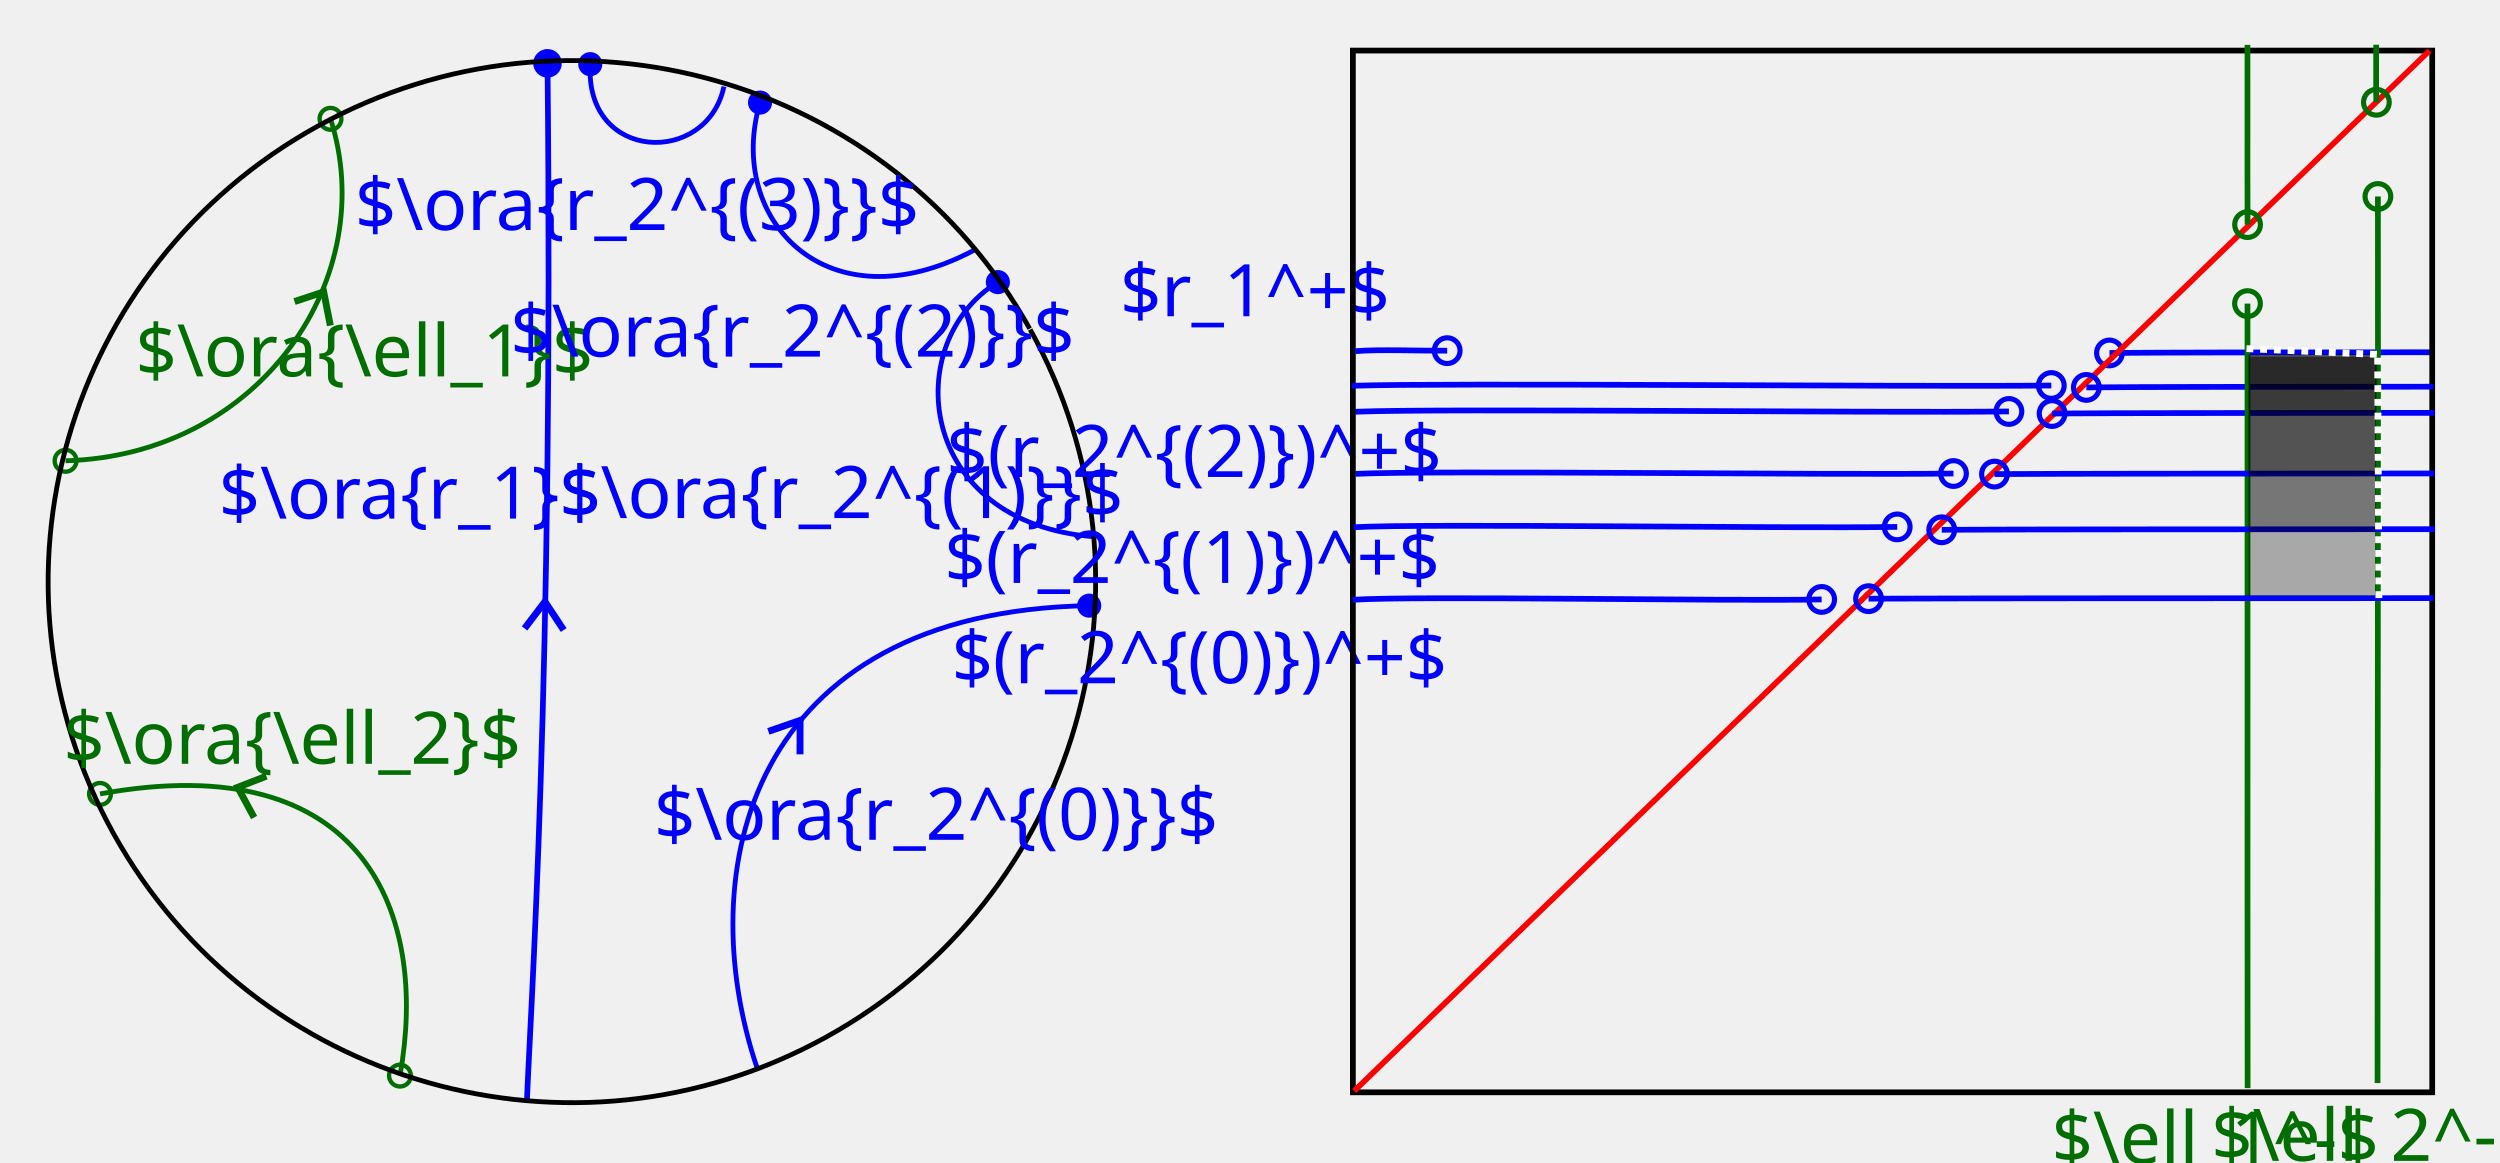
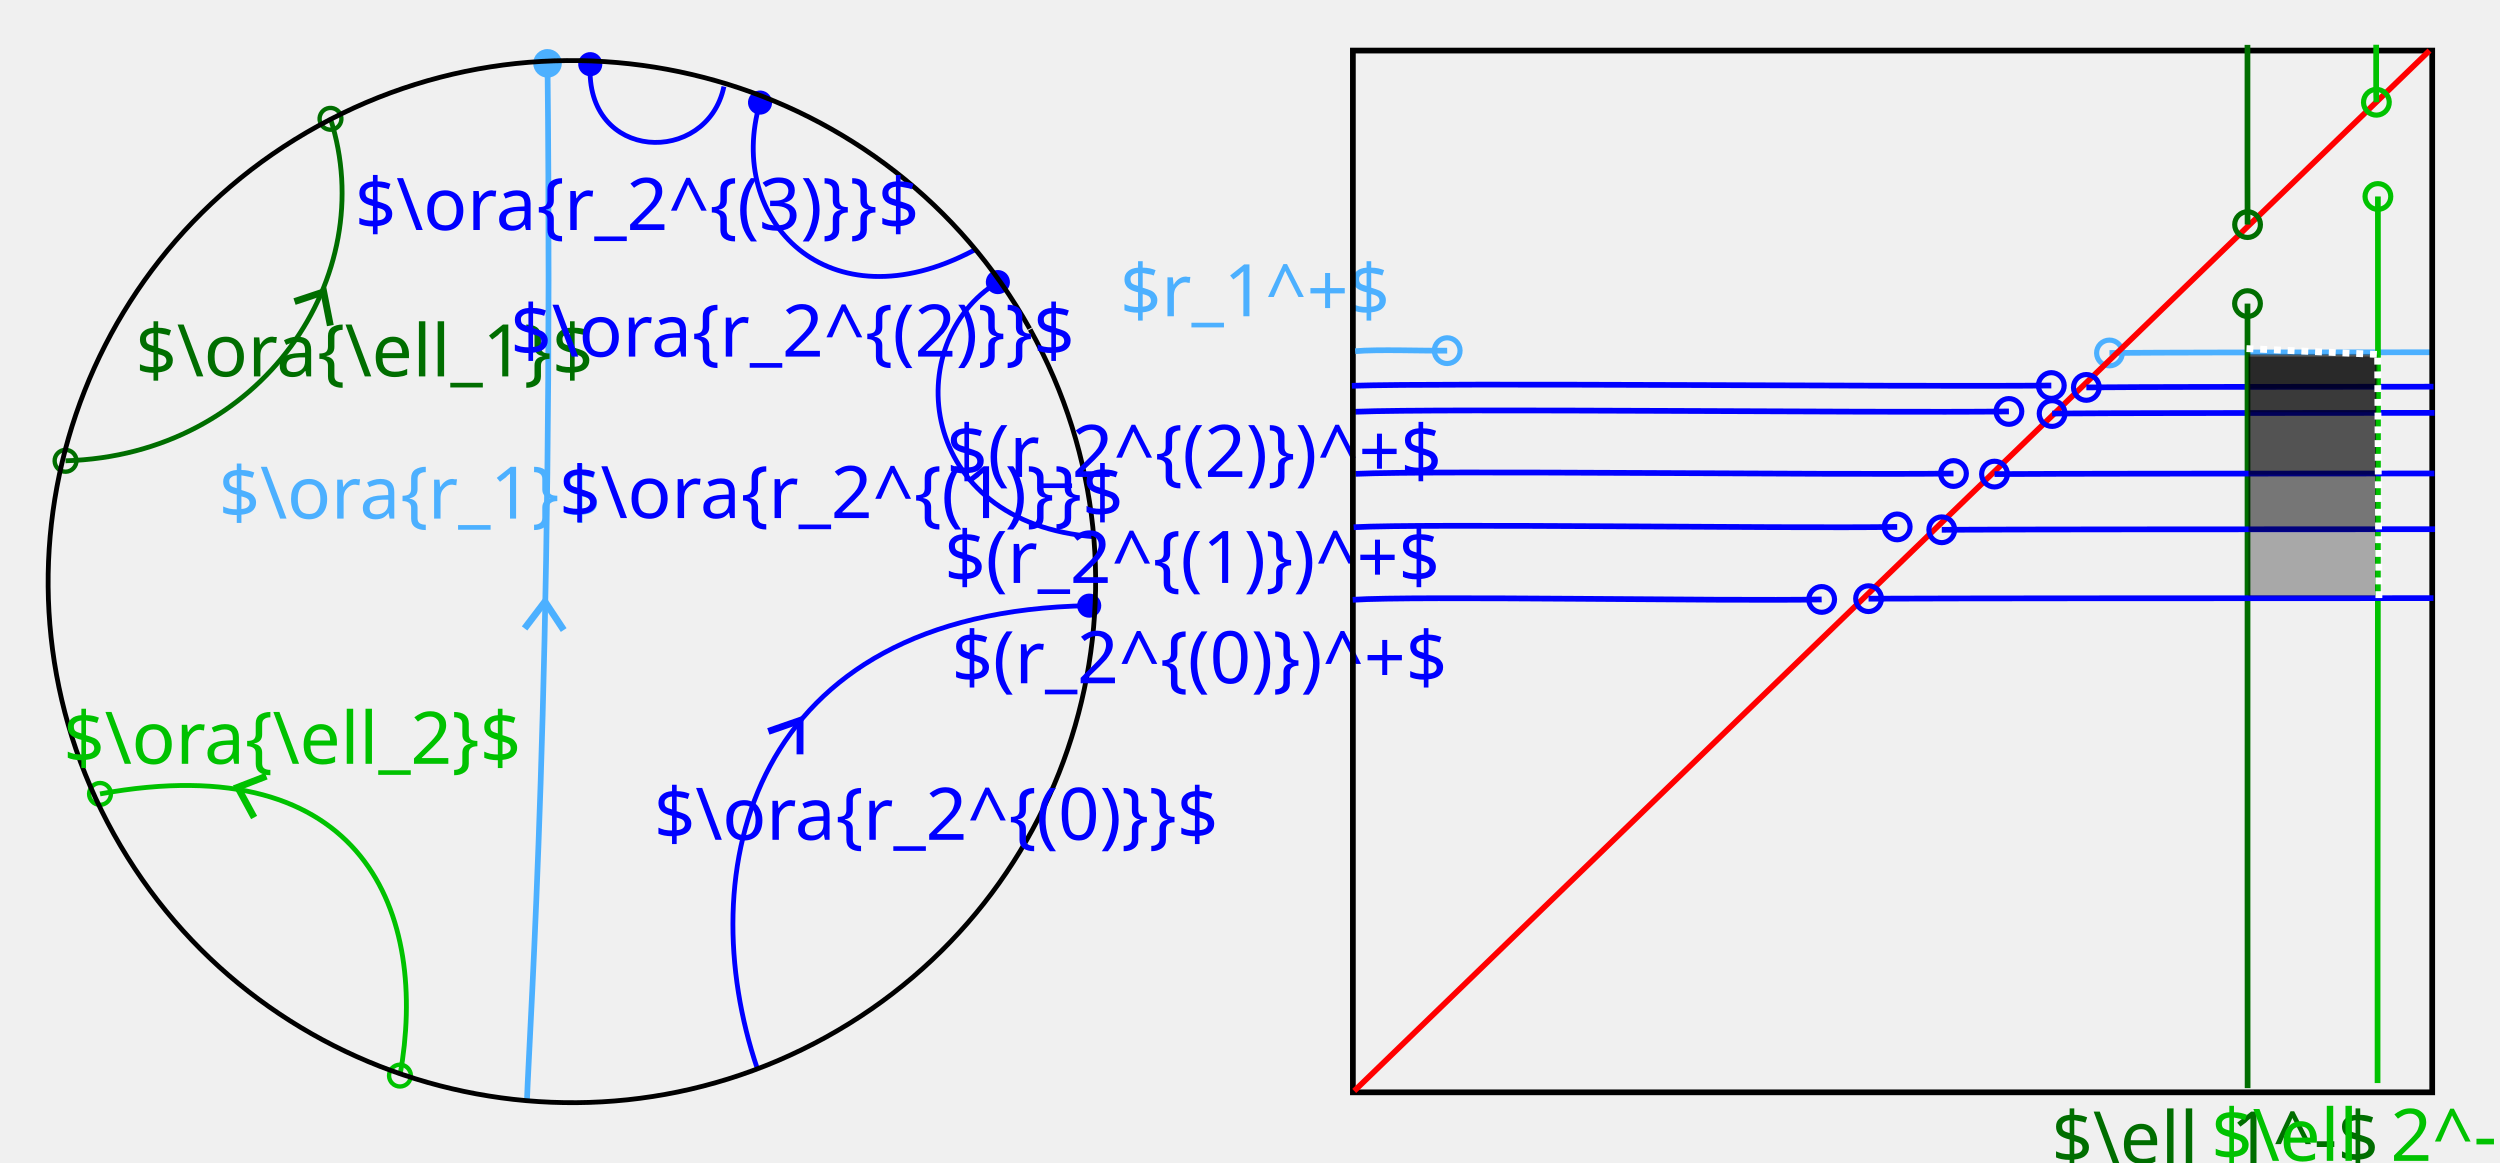
<svg xmlns="http://www.w3.org/2000/svg" width="4.3in" height="2in" viewBox="0 0 109.22 50.8" version="1.1" id="svg1">
  <defs id="defs1">
    <clipPath clipPathUnits="userSpaceOnUse" id="clipPath52">
      <path id="path52" style="stroke-width:0.1;stroke-linecap:square;paint-order:markers fill stroke;stop-color:#000000" d="m -880.828,-187.298 h 1640.84 v 73.282 h -1640.84 z" />
    </clipPath>
    <rect x="644.477" y="100.005" width="63.64" height="68.69" id="rect4" />
    <rect x="644.477" y="100.005" width="63.64" height="68.69" id="rect4-5" />
    <rect x="644.477" y="100.005" width="63.64" height="68.69" id="rect4-5-6" />
    <rect x="644.477" y="100.005" width="63.64" height="68.69" id="rect4-5-6-1" />
    <rect x="644.477" y="100.005" width="63.64" height="68.69" id="rect4-5-6-1-0" />
    <rect x="644.477" y="100.005" width="63.64" height="68.69" id="rect4-9" />
    <rect x="644.477" y="100.005" width="63.64" height="68.69" id="rect4-5-6-9" />
    <rect x="644.477" y="100.005" width="63.64" height="68.69" id="rect4-5-6-1-0-8" />
    <marker style="overflow:visible" id="ColoredDot-0" refX="0" refY="0" orient="auto" markerWidth="1" markerHeight="1" viewBox="0 0 1 1" preserveAspectRatio="xMidYMid">
      <path transform="scale(0.45)" style="fill:context-fill;fill-rule:evenodd;stroke:context-stroke;stroke-width:2" d="M 5,0 C 5,2.76 2.76,5 0,5 -2.76,5 -5,2.76 -5,0 c 0,-2.76 2.3,-5 5,-5 2.76,0 5,2.24 5,5 z" id="path20-1" />
    </marker>
    <marker style="overflow:visible" id="marker4-6-8-9-7-7" refX="0" refY="0" orient="auto-start-reverse" markerWidth="1" markerHeight="1" viewBox="0 0 1 1" preserveAspectRatio="xMidYMid">
      <path transform="scale(0.7)" d="M -2,-4 9,0 -2,4 c 2,-2.33 2,-5.66 0,-8 z" style="fill:context-stroke;fill-rule:evenodd;stroke:none" id="path4-9-0-6-7-8" />
    </marker>
    <marker style="overflow:visible" id="ColoredDot-77-1-5" refX="0" refY="0" orient="auto" markerWidth="1" markerHeight="1" viewBox="0 0 1 1" preserveAspectRatio="xMidYMid">
      <path transform="scale(0.45)" style="fill:context-fill;fill-rule:evenodd;stroke:context-stroke;stroke-width:2" d="M 5,0 C 5,2.76 2.76,5 0,5 -2.76,5 -5,2.76 -5,0 c 0,-2.76 2.3,-5 5,-5 2.76,0 5,2.24 5,5 z" id="path20-9-6-6" />
    </marker>
    <marker style="overflow:visible" id="marker4-6-8-6-3" refX="0" refY="0" orient="auto-start-reverse" markerWidth="1" markerHeight="1" viewBox="0 0 1 1" preserveAspectRatio="xMidYMid">
      <path transform="scale(0.7)" d="M -2,-4 9,0 -2,4 c 2,-2.33 2,-5.66 0,-8 z" style="fill:context-stroke;fill-rule:evenodd;stroke:none" id="path4-9-0-3-7" />
    </marker>
    <marker style="overflow:visible" id="ColoredDot-6-5" refX="0" refY="0" orient="auto" markerWidth="1" markerHeight="1" viewBox="0 0 1 1" preserveAspectRatio="xMidYMid">
      <path transform="scale(0.45)" style="fill:context-fill;fill-rule:evenodd;stroke:context-stroke;stroke-width:2" d="M 5,0 C 5,2.76 2.76,5 0,5 -2.76,5 -5,2.76 -5,0 c 0,-2.76 2.3,-5 5,-5 2.76,0 5,2.24 5,5 z" id="path20-7-3" />
    </marker>
    <marker style="overflow:visible" id="marker4" refX="0" refY="0" orient="auto" markerWidth="1" markerHeight="1" viewBox="0 0 1 1" preserveAspectRatio="xMidYMid">
      <path transform="scale(0.45)" style="fill:context-fill;fill-rule:evenodd;stroke:context-stroke;stroke-width:2" d="M 5,0 C 5,2.76 2.76,5 0,5 -2.76,5 -5,2.76 -5,0 c 0,-2.76 2.3,-5 5,-5 2.76,0 5,2.24 5,5 z" id="path4" />
    </marker>
    <marker style="overflow:visible" id="marker4-6-8-9-7-8" refX="0" refY="0" orient="auto-start-reverse" markerWidth="1" markerHeight="1" viewBox="0 0 1 1" preserveAspectRatio="xMidYMid">
      <path transform="scale(0.7)" d="M -2,-4 9,0 -2,4 c 2,-2.33 2,-5.66 0,-8 z" style="fill:context-stroke;fill-rule:evenodd;stroke:none" id="path4-9-0-6-7-9" />
    </marker>
    <marker style="overflow:visible" id="ColoredDot-77-1-1" refX="0" refY="0" orient="auto" markerWidth="1" markerHeight="1" viewBox="0 0 1 1" preserveAspectRatio="xMidYMid">
      <path transform="scale(0.45)" style="fill:context-fill;fill-rule:evenodd;stroke:context-stroke;stroke-width:2" d="M 5,0 C 5,2.76 2.76,5 0,5 -2.76,5 -5,2.76 -5,0 c 0,-2.76 2.3,-5 5,-5 2.76,0 5,2.24 5,5 z" id="path20-9-6-5" />
    </marker>
    <marker style="overflow:visible" id="marker4-6-8-0" refX="0" refY="0" orient="auto-start-reverse" markerWidth="1" markerHeight="1" viewBox="0 0 1 1" preserveAspectRatio="xMidYMid">
      <path transform="scale(0.7)" d="M -2,-4 9,0 -2,4 c 2,-2.33 2,-5.66 0,-8 z" style="fill:context-stroke;fill-rule:evenodd;stroke:none" id="path4-9-0-1" />
    </marker>
    <marker style="overflow:visible" id="marker5" refX="0" refY="0" orient="auto" markerWidth="1" markerHeight="1" viewBox="0 0 1 1" preserveAspectRatio="xMidYMid">
      <path transform="scale(0.45)" style="fill:context-fill;fill-rule:evenodd;stroke:context-stroke;stroke-width:2" d="M 5,0 C 5,2.76 2.76,5 0,5 -2.76,5 -5,2.76 -5,0 c 0,-2.76 2.3,-5 5,-5 2.76,0 5,2.24 5,5 z" id="path5" />
    </marker>
    <marker style="overflow:visible" id="ColoredDot-7" refX="0" refY="0" orient="auto" markerWidth="1" markerHeight="1" viewBox="0 0 1 1" preserveAspectRatio="xMidYMid">
      <path transform="scale(0.45)" style="fill:context-fill;fill-rule:evenodd;stroke:context-stroke;stroke-width:2" d="M 5,0 C 5,2.76 2.76,5 0,5 -2.76,5 -5,2.76 -5,0 c 0,-2.76 2.3,-5 5,-5 2.76,0 5,2.24 5,5 z" id="path20-8" />
    </marker>
    <marker style="overflow:visible" id="Dot" refX="0" refY="0" orient="auto" markerWidth="1" markerHeight="1" viewBox="0 0 1 1" preserveAspectRatio="xMidYMid">
      <path transform="scale(0.5)" style="fill:context-stroke;fill-rule:evenodd;stroke:none" d="M 5,0 C 5,2.76 2.76,5 0,5 -2.76,5 -5,2.76 -5,0 c 0,-2.76 2.3,-5 5,-5 2.76,0 5,2.24 5,5 z" id="path17" />
    </marker>
    <marker style="overflow:visible" id="marker4-6" refX="0" refY="0" orient="auto-start-reverse" markerWidth="1" markerHeight="1" viewBox="0 0 1 1" preserveAspectRatio="xMidYMid">
      <path transform="scale(0.7)" d="M -2,-4 9,0 -2,4 c 2,-2.33 2,-5.66 0,-8 z" style="fill:context-stroke;fill-rule:evenodd;stroke:none" id="path4-9" />
    </marker>
    <marker style="overflow:visible" id="marker4-6-8-9-8" refX="0" refY="0" orient="auto-start-reverse" markerWidth="1" markerHeight="1" viewBox="0 0 1 1" preserveAspectRatio="xMidYMid">
      <path transform="scale(0.7)" d="M -2,-4 9,0 -2,4 c 2,-2.33 2,-5.66 0,-8 z" style="fill:context-stroke;fill-rule:evenodd;stroke:none" id="path4-9-0-6-76" />
    </marker>
    <marker style="overflow:visible" id="ColoredDot-77-2" refX="0" refY="0" orient="auto" markerWidth="1" markerHeight="1" viewBox="0 0 1 1" preserveAspectRatio="xMidYMid">
      <path transform="scale(0.45)" style="fill:context-fill;fill-rule:evenodd;stroke:context-stroke;stroke-width:2" d="M 5,0 C 5,2.76 2.76,5 0,5 -2.76,5 -5,2.76 -5,0 c 0,-2.76 2.3,-5 5,-5 2.76,0 5,2.24 5,5 z" id="path20-9-691" />
    </marker>
    <marker style="overflow:visible" id="Dot-0" refX="0" refY="0" orient="auto" markerWidth="1" markerHeight="1" viewBox="0 0 1 1" preserveAspectRatio="xMidYMid">
      <path transform="scale(0.5)" style="fill:context-stroke;fill-rule:evenodd;stroke:none" d="M 5,0 C 5,2.76 2.76,5 0,5 -2.76,5 -5,2.76 -5,0 c 0,-2.76 2.3,-5 5,-5 2.76,0 5,2.24 5,5 z" id="path17-0" />
    </marker>
    <marker style="overflow:visible" id="marker4-6-8-9-7-7-9" refX="0" refY="0" orient="auto-start-reverse" markerWidth="1" markerHeight="1" viewBox="0 0 1 1" preserveAspectRatio="xMidYMid">
      <path transform="scale(0.7)" d="M -2,-4 9,0 -2,4 c 2,-2.33 2,-5.66 0,-8 z" style="fill:context-stroke;fill-rule:evenodd;stroke:none" id="path4-9-0-6-7-8-1" />
    </marker>
    <marker style="overflow:visible" id="ColoredDot-77-1-5-7" refX="0" refY="0" orient="auto" markerWidth="1" markerHeight="1" viewBox="0 0 1 1" preserveAspectRatio="xMidYMid">
      <path transform="scale(0.45)" style="fill:context-fill;fill-rule:evenodd;stroke:context-stroke;stroke-width:2" d="M 5,0 C 5,2.76 2.76,5 0,5 -2.76,5 -5,2.76 -5,0 c 0,-2.76 2.3,-5 5,-5 2.76,0 5,2.24 5,5 z" id="path20-9-6-6-3" />
    </marker>
    <marker style="overflow:visible" id="marker4-6-8-9-7-8-7" refX="0" refY="0" orient="auto-start-reverse" markerWidth="1" markerHeight="1" viewBox="0 0 1 1" preserveAspectRatio="xMidYMid">
      <path transform="scale(0.7)" d="M -2,-4 9,0 -2,4 c 2,-2.33 2,-5.66 0,-8 z" style="fill:context-stroke;fill-rule:evenodd;stroke:none" id="path4-9-0-6-7-9-9" />
    </marker>
    <marker style="overflow:visible" id="ColoredDot-77-1-1-6" refX="0" refY="0" orient="auto" markerWidth="1" markerHeight="1" viewBox="0 0 1 1" preserveAspectRatio="xMidYMid">
      <path transform="scale(0.45)" style="fill:context-fill;fill-rule:evenodd;stroke:context-stroke;stroke-width:2" d="M 5,0 C 5,2.76 2.76,5 0,5 -2.76,5 -5,2.76 -5,0 c 0,-2.76 2.3,-5 5,-5 2.76,0 5,2.24 5,5 z" id="path20-9-6-5-2" />
    </marker>
    <marker style="overflow:visible" id="marker4-6-8-9-7-8-1" refX="0" refY="0" orient="auto-start-reverse" markerWidth="1" markerHeight="1" viewBox="0 0 1 1" preserveAspectRatio="xMidYMid">
      <path transform="scale(0.7)" d="M -2,-4 9,0 -2,4 c 2,-2.33 2,-5.66 0,-8 z" style="fill:context-stroke;fill-rule:evenodd;stroke:none" id="path4-9-0-6-7-9-7" />
    </marker>
    <marker style="overflow:visible" id="ColoredDot-77-1-1-8" refX="0" refY="0" orient="auto" markerWidth="1" markerHeight="1" viewBox="0 0 1 1" preserveAspectRatio="xMidYMid">
      <path transform="scale(0.45)" style="fill:context-fill;fill-rule:evenodd;stroke:context-stroke;stroke-width:2" d="M 5,0 C 5,2.76 2.76,5 0,5 -2.76,5 -5,2.76 -5,0 c 0,-2.76 2.3,-5 5,-5 2.76,0 5,2.24 5,5 z" id="path20-9-6-5-7" />
    </marker>
    <marker style="overflow:visible" id="marker4-6-8-9-7-8-1-1" refX="0" refY="0" orient="auto-start-reverse" markerWidth="1" markerHeight="1" viewBox="0 0 1 1" preserveAspectRatio="xMidYMid">
      <path transform="scale(0.7)" d="M -2,-4 9,0 -2,4 c 2,-2.33 2,-5.66 0,-8 z" style="fill:context-stroke;fill-rule:evenodd;stroke:none" id="path4-9-0-6-7-9-7-9" />
    </marker>
    <marker style="overflow:visible" id="ColoredDot-77-1-1-8-9" refX="0" refY="0" orient="auto" markerWidth="1" markerHeight="1" viewBox="0 0 1 1" preserveAspectRatio="xMidYMid">
      <path transform="scale(0.45)" style="fill:context-fill;fill-rule:evenodd;stroke:context-stroke;stroke-width:2" d="M 5,0 C 5,2.76 2.76,5 0,5 -2.76,5 -5,2.76 -5,0 c 0,-2.76 2.3,-5 5,-5 2.76,0 5,2.24 5,5 z" id="path20-9-6-5-7-1" />
    </marker>
    <marker style="overflow:visible" id="marker4-6-8-9-7-8-1-1-9" refX="0" refY="0" orient="auto-start-reverse" markerWidth="1" markerHeight="1" viewBox="0 0 1 1" preserveAspectRatio="xMidYMid">
      <path transform="scale(0.7)" d="M -2,-4 9,0 -2,4 c 2,-2.33 2,-5.66 0,-8 z" style="fill:context-stroke;fill-rule:evenodd;stroke:none" id="path4-9-0-6-7-9-7-9-5" />
    </marker>
    <marker style="overflow:visible" id="ColoredDot-77-1-1-8-9-0" refX="0" refY="0" orient="auto" markerWidth="1" markerHeight="1" viewBox="0 0 1 1" preserveAspectRatio="xMidYMid">
      <path transform="scale(0.45)" style="fill:context-fill;fill-rule:evenodd;stroke:context-stroke;stroke-width:2" d="M 5,0 C 5,2.76 2.76,5 0,5 -2.76,5 -5,2.76 -5,0 c 0,-2.76 2.3,-5 5,-5 2.76,0 5,2.24 5,5 z" id="path20-9-6-5-7-1-4" />
    </marker>
    <marker style="overflow:visible" id="marker4-6-8-0-1" refX="0" refY="0" orient="auto-start-reverse" markerWidth="1" markerHeight="1" viewBox="0 0 1 1" preserveAspectRatio="xMidYMid">
      <path transform="scale(0.7)" d="M -2,-4 9,0 -2,4 c 2,-2.33 2,-5.66 0,-8 z" style="fill:context-stroke;fill-rule:evenodd;stroke:none" id="path4-9-0-1-4" />
    </marker>
    <marker style="overflow:visible" id="ColoredDot-0-3" refX="0" refY="0" orient="auto" markerWidth="1" markerHeight="1" viewBox="0 0 1 1" preserveAspectRatio="xMidYMid">
      <path transform="scale(0.45)" style="fill:context-fill;fill-rule:evenodd;stroke:context-stroke;stroke-width:2" d="M 5,0 C 5,2.76 2.76,5 0,5 -2.76,5 -5,2.76 -5,0 c 0,-2.76 2.3,-5 5,-5 2.76,0 5,2.24 5,5 z" id="path20-1-9" />
    </marker>
    <marker style="overflow:visible" id="marker4-6-8-0-9" refX="0" refY="0" orient="auto-start-reverse" markerWidth="1" markerHeight="1" viewBox="0 0 1 1" preserveAspectRatio="xMidYMid">
      <path transform="scale(0.7)" d="M -2,-4 9,0 -2,4 c 2,-2.33 2,-5.66 0,-8 z" style="fill:context-stroke;fill-rule:evenodd;stroke:none" id="path4-9-0-1-2" />
    </marker>
    <marker style="overflow:visible" id="ColoredDot-0-6" refX="0" refY="0" orient="auto" markerWidth="1" markerHeight="1" viewBox="0 0 1 1" preserveAspectRatio="xMidYMid">
      <path transform="scale(0.45)" style="fill:context-fill;fill-rule:evenodd;stroke:context-stroke;stroke-width:2" d="M 5,0 C 5,2.76 2.76,5 0,5 -2.76,5 -5,2.76 -5,0 c 0,-2.76 2.3,-5 5,-5 2.76,0 5,2.24 5,5 z" id="path20-1-0" />
    </marker>
    <marker style="overflow:visible" id="marker4-6-8-0-9-5" refX="0" refY="0" orient="auto-start-reverse" markerWidth="1" markerHeight="1" viewBox="0 0 1 1" preserveAspectRatio="xMidYMid">
      <path transform="scale(0.7)" d="M -2,-4 9,0 -2,4 c 2,-2.33 2,-5.66 0,-8 z" style="fill:context-stroke;fill-rule:evenodd;stroke:none" id="path4-9-0-1-2-5" />
    </marker>
    <marker style="overflow:visible" id="ColoredDot-0-6-9" refX="0" refY="0" orient="auto" markerWidth="1" markerHeight="1" viewBox="0 0 1 1" preserveAspectRatio="xMidYMid">
      <path transform="scale(0.45)" style="fill:context-fill;fill-rule:evenodd;stroke:context-stroke;stroke-width:2" d="M 5,0 C 5,2.76 2.76,5 0,5 -2.76,5 -5,2.76 -5,0 c 0,-2.76 2.3,-5 5,-5 2.76,0 5,2.24 5,5 z" id="path20-1-0-2" />
    </marker>
    <marker style="overflow:visible" id="marker4-6-8-0-5" refX="0" refY="0" orient="auto-start-reverse" markerWidth="1" markerHeight="1" viewBox="0 0 1 1" preserveAspectRatio="xMidYMid">
      <path transform="scale(0.7)" d="M -2,-4 9,0 -2,4 c 2,-2.33 2,-5.66 0,-8 z" style="fill:context-stroke;fill-rule:evenodd;stroke:none" id="path4-9-0-1-3" />
    </marker>
    <marker style="overflow:visible" id="ColoredDot-0-1" refX="0" refY="0" orient="auto" markerWidth="1" markerHeight="1" viewBox="0 0 1 1" preserveAspectRatio="xMidYMid">
      <path transform="scale(0.45)" style="fill:context-fill;fill-rule:evenodd;stroke:context-stroke;stroke-width:2" d="M 5,0 C 5,2.76 2.76,5 0,5 -2.76,5 -5,2.76 -5,0 c 0,-2.76 2.3,-5 5,-5 2.76,0 5,2.24 5,5 z" id="path20-1-8" />
    </marker>
    <marker style="overflow:visible" id="Dot-2" refX="0" refY="0" orient="auto" markerWidth="1" markerHeight="1" viewBox="0 0 1 1" preserveAspectRatio="xMidYMid">
      <path transform="scale(0.5)" style="fill:context-stroke;fill-rule:evenodd;stroke:none" d="M 5,0 C 5,2.76 2.76,5 0,5 -2.76,5 -5,2.76 -5,0 c 0,-2.76 2.3,-5 5,-5 2.76,0 5,2.24 5,5 z" id="path17-7" />
    </marker>
    <marker style="overflow:visible" id="Dot-2-1" refX="0" refY="0" orient="auto" markerWidth="1" markerHeight="1" viewBox="0 0 1 1" preserveAspectRatio="xMidYMid">
      <path transform="scale(0.5)" style="fill:context-stroke;fill-rule:evenodd;stroke:none" d="M 5,0 C 5,2.76 2.76,5 0,5 -2.76,5 -5,2.76 -5,0 c 0,-2.76 2.3,-5 5,-5 2.76,0 5,2.24 5,5 z" id="path17-7-4" />
    </marker>
    <marker style="overflow:visible" id="Dot-2-1-3" refX="0" refY="0" orient="auto" markerWidth="1" markerHeight="1" viewBox="0 0 1 1" preserveAspectRatio="xMidYMid">
      <path transform="scale(0.5)" style="fill:context-stroke;fill-rule:evenodd;stroke:none" d="M 5,0 C 5,2.76 2.76,5 0,5 -2.76,5 -5,2.76 -5,0 c 0,-2.76 2.3,-5 5,-5 2.76,0 5,2.24 5,5 z" id="path17-7-4-2" />
    </marker>
  </defs>
  <g id="layer1" transform="translate(-12.10939,6.048508)">
    <path style="fill:none;stroke:#0000ff;stroke-width:0.211;stroke-dasharray:none;stroke-opacity:1;marker-end:url(#Dot)" d="M 45.187,40.613 C 42.3,32.075 44.753,20.674 59.694,20.411" id="path3-6" />
    <path style="fill:none;stroke:#0000ff;stroke-width:0.211;stroke-dasharray:none;stroke-opacity:1;marker-end:url(#Dot-2)" d="M 59.952,17.404 C 52.108,16.818 51.427,8.878 55.704,6.276" id="path3-6-0" />
    <path style="fill:none;stroke:#0000ff;stroke-width:0.211;stroke-dasharray:none;stroke-opacity:1;marker-end:url(#Dot-2-1)" d="m 54.661,4.884 c -6.394,3.39 -10.864,-1.323 -9.347,-6.451" id="path3-6-0-7" />
    <path style="fill:none;stroke:#0000ff;stroke-width:0.211;stroke-dasharray:none;stroke-opacity:1;marker-end:url(#Dot-2-1-3)" d="m 43.736,-2.266 c -0.735,3.483 -6.094,3.307 -5.839,-0.979" id="path3-6-0-7-5" />
-     <path style="fill:none;fill-opacity:1;stroke:#0000ff;stroke-width:0.25;stroke-dasharray:none;stroke-opacity:1;marker-mid:url(#marker4-6);marker-end:url(#Dot-0)" d="m 35.13,42.062 c 0.117,-3.37 1.178,-18.582 0.899,-45.343" id="path3-6-2" />
+     <path style="fill:none;fill-opacity:1;stroke:#4cb0ff;stroke-width:0.25;stroke-dasharray:none;stroke-opacity:1;marker-mid:url(#marker4-6);marker-end:url(#Dot-0)" d="m 35.13,42.062 c 0.117,-3.37 1.178,-18.582 0.899,-45.343" id="path3-6-2" />
    <path style="fill:none;fill-opacity:1;stroke:#0000ff;stroke-width:0.25;stroke-dasharray:none;stroke-opacity:1;marker-mid:url(#marker4-6-8-0);marker-end:url(#ColoredDot-0)" d="m 71.316,11.94 c 3.775,-0.154 22.61,0.057 28.559,-0.013" id="path3-6-2-6-4" />
    <path style="fill:none;fill-opacity:1;stroke:#0000ff;stroke-width:0.25;stroke-dasharray:none;stroke-opacity:1;marker-mid:url(#marker4-6-8-0-1);marker-end:url(#ColoredDot-0-3)" d="m 71.326,14.653 c 3.453,-0.161 20.684,0.06 26.127,-0.014" id="path3-6-2-6-4-1" />
-     <path style="fill:none;fill-opacity:1;stroke:#0000ff;stroke-width:0.25;stroke-dasharray:none;stroke-opacity:1;marker-mid:url(#marker4-6-8-9-8);marker-end:url(#ColoredDot-77-2);stroke-dashoffset:0" d="m 118.432,9.341 c -8.511,0.008 -11.439,0.008 -14.164,0.031" id="path3-6-2-6-9-98" />
+     <path style="fill:none;fill-opacity:1;stroke:#4cb0ff;stroke-width:0.25;stroke-dasharray:none;stroke-opacity:1;marker-mid:url(#marker4-6-8-9-8);marker-end:url(#ColoredDot-77-2);stroke-dashoffset:0" d="m 118.432,9.341 c -8.511,0.008 -11.439,0.008 -14.164,0.031" id="path3-6-2-6-9-98" />
    <path style="fill:none;stroke:#006e00;stroke-width:0.212;stroke-dasharray:none;stroke-opacity:1;marker-start:url(#marker5);marker-mid:url(#marker4);marker-end:url(#ColoredDot-0)" d="M 26.548,-0.858 C 28.751,6.002 23.573,13.833 14.973,14.083" id="path4-0-1" />
-     <path style="fill:none;stroke:#006e00;stroke-width:0.212;stroke-dasharray:none;stroke-opacity:1;marker-start:url(#marker5);marker-mid:url(#marker4-6);marker-end:url(#ColoredDot-7)" d="M 16.479,28.636 C 28.066,26.522 30.851,33.888 29.583,40.942" id="path4-0-1-6" />
+     <path style="fill:none;stroke:#00c200;stroke-width:0.212;stroke-dasharray:none;stroke-opacity:1;marker-start:url(#marker5);marker-mid:url(#marker4-6);marker-end:url(#ColoredDot-7)" d="M 16.479,28.636 C 28.066,26.522 30.851,33.888 29.583,40.942" id="path4-0-1-6" />
    <path style="fill:none;stroke:#000000;stroke-width:0.211;stroke-dasharray:none;stroke-opacity:1" id="path15-3" d="M 57.115,8.347 A 22.878,22.76 0 0 1 48.176,39.273 22.878,22.76 0 0 1 17.084,30.395 22.878,22.76 0 0 1 25.994,-0.54 22.878,22.76 0 0 1 57.094,8.31" />
    <text xml:space="preserve" style="font-style:normal;font-weight:normal;font-size:3.175px;line-height:1.25;font-family:sans-serif;text-align:center;text-anchor:middle;fill:#006e00;fill-opacity:1;stroke:none;stroke-width:0.074" x="30.09" y="10.395" id="text1461-1-6">
      <tspan id="tspan1459-1-8" x="30.09" y="10.395" style="font-size:3.175px;text-align:center;text-anchor:middle;fill:#006e00;fill-opacity:1;stroke-width:0.074">$\ora{\ell_1}$</tspan>
    </text>
    <text xml:space="preserve" style="font-style:normal;font-weight:normal;font-size:3.175px;line-height:1.25;font-family:sans-serif;text-align:center;text-anchor:middle;fill:#006e00;fill-opacity:1;stroke:none;stroke-width:0.074" x="110.947" y="44.779" id="text1461-1-6-4">
      <tspan id="tspan1459-1-8-0" x="110.947" y="44.779" style="font-size:3.175px;text-align:center;text-anchor:middle;fill:#006e00;fill-opacity:1;stroke-width:0.074">$\ell_1^-$</tspan>
    </text>
-     <text xml:space="preserve" style="font-style:normal;font-weight:normal;font-size:3.175px;line-height:1.25;font-family:sans-serif;text-align:center;text-anchor:middle;fill:#006e00;fill-opacity:1;stroke:none;stroke-width:0.074" x="117.923" y="44.666" id="text1461-1-6-4-8">
-       <tspan id="tspan1459-1-8-0-5" x="117.923" y="44.666" style="font-size:3.175px;text-align:center;text-anchor:middle;fill:#006e00;fill-opacity:1;stroke-width:0.074">$\ell_2^-$</tspan>
-     </text>
-     <text xml:space="preserve" style="font-style:normal;font-weight:normal;font-size:3.175px;line-height:1.25;font-family:sans-serif;text-align:center;text-anchor:middle;fill:#0000ff;fill-opacity:1;stroke:none;stroke-width:0.074" x="32.075" y="16.607" id="text1461-1-6-5">
-       <tspan id="tspan1459-1-8-9" x="32.075" y="16.607" style="font-size:3.175px;text-align:center;text-anchor:middle;fill:#0000ff;fill-opacity:1;stroke-width:0.074">$\ora{r_1}$</tspan>
+     <text xml:space="preserve" style="font-style:normal;font-weight:normal;font-size:3.175px;line-height:1.25;font-family:sans-serif;text-align:center;text-anchor:middle;fill:#00c200;fill-opacity:1;stroke:none;stroke-width:0.074" x="117.923" y="44.666" id="text1461-1-6-4-8">
+       <tspan id="tspan1459-1-8-0-5" x="117.923" y="44.666" style="font-size:3.175px;text-align:center;text-anchor:middle;fill:#00c200;fill-opacity:1;stroke-width:0.074">$\ell_2^-$</tspan>
+     </text>
+     <text xml:space="preserve" style="font-style:normal;font-weight:normal;font-size:3.175px;line-height:1.25;font-family:sans-serif;text-align:center;text-anchor:middle;fill:#4cb0ff;fill-opacity:1;stroke:none;stroke-width:0.074" x="32.075" y="16.607" id="text1461-1-6-5">
+       <tspan id="tspan1459-1-8-9" x="32.075" y="16.607" style="font-size:3.175px;text-align:center;text-anchor:middle;fill:#4cb0ff;fill-opacity:1;stroke-width:0.074">$\ora{r_1}$</tspan>
    </text>
    <text xml:space="preserve" style="font-style:normal;font-weight:normal;font-size:3.175px;line-height:1.25;font-family:sans-serif;text-align:center;text-anchor:middle;fill:#0000ff;fill-opacity:1;stroke:none;stroke-width:0.074" x="55.066" y="30.639" id="text1461-1-6-5-35">
      <tspan id="tspan1459-1-8-9-8" x="55.066" y="30.639" style="font-size:3.175px;text-align:center;text-anchor:middle;fill:#0000ff;fill-opacity:1;stroke-width:0.074">$\ora{r_2^{(0)}}$</tspan>
    </text>
    <text xml:space="preserve" style="font-style:normal;font-weight:normal;font-size:3.175px;line-height:1.25;font-family:sans-serif;text-align:center;text-anchor:middle;fill:#0000ff;fill-opacity:1;stroke:none;stroke-width:0.074" x="50.925" y="16.585" id="text1461-1-6-5-35-7">
      <tspan id="tspan1459-1-8-9-8-7" x="50.925" y="16.585" style="font-size:3.175px;text-align:center;text-anchor:middle;fill:#0000ff;fill-opacity:1;stroke-width:0.074">$\ora{r_2^{(1)}}$</tspan>
    </text>
    <text xml:space="preserve" style="font-style:normal;font-weight:normal;font-size:3.175px;line-height:1.25;font-family:sans-serif;text-align:center;text-anchor:middle;fill:#0000ff;fill-opacity:1;stroke:none;stroke-width:0.074" x="48.791" y="9.531" id="text1461-1-6-5-35-7-4">
      <tspan id="tspan1459-1-8-9-8-7-5" x="48.791" y="9.531" style="font-size:3.175px;text-align:center;text-anchor:middle;fill:#0000ff;fill-opacity:1;stroke-width:0.074">$\ora{r_2^{(2)}}$</tspan>
    </text>
    <text xml:space="preserve" style="font-style:normal;font-weight:normal;font-size:3.175px;line-height:1.25;font-family:sans-serif;text-align:center;text-anchor:middle;fill:#0000ff;fill-opacity:1;stroke:none;stroke-width:0.074" x="41.999" y="3.998" id="text1461-1-6-5-35-7-4-5">
      <tspan id="tspan1459-1-8-9-8-7-5-9" x="41.999" y="3.998" style="font-size:3.175px;text-align:center;text-anchor:middle;fill:#0000ff;fill-opacity:1;stroke-width:0.074">$\ora{r_2^{(3)}}$</tspan>
    </text>
-     <text xml:space="preserve" style="font-style:normal;font-weight:normal;font-size:3.175px;line-height:1.25;font-family:sans-serif;text-align:center;text-anchor:middle;fill:#0000ff;fill-opacity:1;stroke:none;stroke-width:0.074" x="68.994" y="7.768" id="text1461-1-6-5-3">
-       <tspan id="tspan1459-1-8-9-5" x="68.994" y="7.768" style="font-size:3.175px;text-align:center;text-anchor:middle;fill:#0000ff;fill-opacity:1;stroke-width:0.074">$r_1^+$</tspan>
+     <text xml:space="preserve" style="font-style:normal;font-weight:normal;font-size:3.175px;line-height:1.25;font-family:sans-serif;text-align:center;text-anchor:middle;fill:#4cb0ff;fill-opacity:1;stroke:none;stroke-width:0.074" x="68.994" y="7.768" id="text1461-1-6-5-3">
+       <tspan id="tspan1459-1-8-9-5" x="68.994" y="7.768" style="font-size:3.175px;text-align:center;text-anchor:middle;fill:#4cb0ff;fill-opacity:1;stroke-width:0.074">$r_1^+$</tspan>
    </text>
    <text xml:space="preserve" style="font-style:normal;font-weight:normal;font-size:3.175px;line-height:1.25;font-family:sans-serif;text-align:center;text-anchor:middle;fill:#0000ff;fill-opacity:1;stroke:none;stroke-width:0.074" x="66.565" y="23.798" id="text1461-1-6-5-3-4">
      <tspan x="66.565" y="23.798" style="font-size:3.175px;text-align:center;text-anchor:middle;fill:#0000ff;fill-opacity:1;stroke-width:0.074" id="tspan9">$(r_2^{(0)})^+$</tspan>
    </text>
    <text xml:space="preserve" style="font-style:normal;font-weight:normal;font-size:3.175px;line-height:1.25;font-family:sans-serif;text-align:center;text-anchor:middle;fill:#0000ff;fill-opacity:1;stroke:none;stroke-width:0.074" x="66.251" y="19.417" id="text1461-1-6-5-3-4-6">
      <tspan x="66.251" y="19.417" style="font-size:3.175px;text-align:center;text-anchor:middle;fill:#0000ff;fill-opacity:1;stroke-width:0.074" id="tspan9-3">$(r_2^{(1)})^+$</tspan>
    </text>
    <text xml:space="preserve" style="font-style:normal;font-weight:normal;font-size:3.175px;line-height:1.25;font-family:sans-serif;text-align:center;text-anchor:middle;fill:#0000ff;fill-opacity:1;stroke:none;stroke-width:0.074" x="66.337" y="14.787" id="text1461-1-6-5-3-4-6-4">
      <tspan x="66.337" y="14.787" style="font-size:3.175px;text-align:center;text-anchor:middle;fill:#0000ff;fill-opacity:1;stroke-width:0.074" id="tspan9-3-7">$(r_2^{(2)})^+$</tspan>
    </text>
-     <text xml:space="preserve" style="font-style:normal;font-weight:normal;font-size:3.175px;line-height:1.25;font-family:sans-serif;text-align:center;text-anchor:middle;fill:#006e00;fill-opacity:1;stroke:none;stroke-width:0.074" x="26.937" y="27.32" id="text1461-1-6-8">
-       <tspan id="tspan1459-1-8-4" x="26.937" y="27.32" style="font-size:3.175px;text-align:center;text-anchor:middle;fill:#006e00;fill-opacity:1;stroke-width:0.074">$\ora{\ell_2}$</tspan>
+     <text xml:space="preserve" style="font-style:normal;font-weight:normal;font-size:3.175px;line-height:1.25;font-family:sans-serif;text-align:center;text-anchor:middle;fill:#00c200;fill-opacity:1;stroke:none;stroke-width:0.074;stroke-dasharray:none" x="26.937" y="27.32" id="text1461-1-6-8">
+       <tspan id="tspan1459-1-8-4" x="26.937" y="27.32" style="font-size:3.175px;text-align:center;text-anchor:middle;fill:#00c200;fill-opacity:1;stroke-width:0.074;stroke-dasharray:none">$\ora{\ell_2}$</tspan>
    </text>
    <rect style="fill:none;fill-opacity:1;stroke:#000000;stroke-width:0.25;stroke-dasharray:none;stroke-opacity:1" id="rect8-5" width="47.154" height="45.512" x="71.214" y="-3.839" />
    <path style="fill:none;fill-opacity:1;stroke:#ff0000;stroke-width:0.25;stroke-dasharray:none;stroke-opacity:1" d="M 71.272,41.614 118.25,-3.839" id="path16" />
    <path d="m 71.169,10.806 c 4.039,-0.139 24.192,0.052 30.558,-0.012" style="fill:none;fill-opacity:1;stroke:#0000ff;stroke-width:0.25;stroke-dasharray:none;stroke-opacity:1;marker-mid:url(#marker4-6-8-0);marker-end:url(#ColoredDot-0)" id="path18" />
-     <path d="m 71.316,9.295 c 0.964,-0.09 2.994,-0.009 4.018,-0.024" style="fill:none;fill-opacity:1;stroke:#0000ff;stroke-width:0.25;stroke-dasharray:none;stroke-opacity:1;marker-mid:url(#marker4-6-8-0-5);marker-end:url(#ColoredDot-0-1);stroke-dashoffset:0" id="path18-7" />
+     <path d="m 71.316,9.295 c 0.964,-0.09 2.994,-0.009 4.018,-0.024" style="fill:none;fill-opacity:1;stroke:#4cb0ff;stroke-width:0.25;stroke-dasharray:none;stroke-opacity:1;marker-mid:url(#marker4-6-8-0-5);marker-end:url(#ColoredDot-0-1);stroke-dashoffset:0" id="path18-7" />
    <path style="fill:none;fill-opacity:1;stroke:#0000ff;stroke-width:0.25;stroke-dasharray:none;stroke-opacity:1;marker-mid:url(#marker4-6-8-9-7-8);marker-end:url(#ColoredDot-77-1-1)" d="m 118.424,10.845 c -9.113,0.008 -12.248,0.008 -15.166,0.032" id="path3-6-2-6-9-9-1" />
    <path style="fill:none;fill-opacity:1;stroke:#0000ff;stroke-width:0.25;stroke-dasharray:none;stroke-opacity:1;marker-mid:url(#marker4-6-8-9-7-8-7);marker-end:url(#ColoredDot-77-1-1-6)" d="m 118.472,11.988 c -10.04,0.008 -13.495,0.007 -16.71,0.03" id="path3-6-2-6-9-9-1-7" />
    <path style="fill:none;fill-opacity:1;stroke:#006e00;stroke-width:0.25;stroke-dasharray:none;stroke-opacity:1;marker-mid:url(#marker4-6-8-6-3);marker-end:url(#ColoredDot-6-5)" d="m 110.303,41.489 c -0.011,-10.67 0.004,-26.333 -0.005,-34.274" id="path3-6-2-6-6" />
-     <path d="m 115.98,41.268 c -0.008,-7.357 0.034,-27.635 0.015,-38.732" style="fill:none;fill-opacity:1;stroke:#006e00;stroke-width:0.25;stroke-dasharray:none;stroke-opacity:1;marker-mid:url(#marker4-6-8-6-3);marker-end:url(#ColoredDot-6-5);stroke-dashoffset:0" id="path19" />
-     <path style="fill:none;fill-opacity:1;stroke:#006e00;stroke-width:0.25;stroke-dasharray:none;stroke-opacity:1;marker-mid:url(#marker4-6-8-9-7-7);marker-end:url(#ColoredDot-77-1-5);stroke-dashoffset:0" d="m 115.92,-4.094 c 0.007,2.109 -0.013,1.837 0.009,2.513" id="path3-6-2-6-9-9-3" />
+     <path d="m 115.98,41.268 c -0.008,-7.357 0.034,-27.635 0.015,-38.732" style="fill:none;fill-opacity:1;stroke:#00c200;stroke-width:0.25;stroke-dasharray:none;stroke-opacity:1;marker-mid:url(#marker4-6-8-6-3);marker-end:url(#ColoredDot-6-5);stroke-dashoffset:0" id="path19" />
+     <path style="fill:none;fill-opacity:1;stroke:#00c200;stroke-width:0.25;stroke-dasharray:none;stroke-opacity:1;marker-mid:url(#marker4-6-8-9-7-7);marker-end:url(#ColoredDot-77-1-5);stroke-dashoffset:0" d="m 115.92,-4.094 c 0.007,2.109 -0.013,1.837 0.009,2.513" id="path3-6-2-6-9-9-3" />
    <path style="fill:none;fill-opacity:1;stroke:#006e00;stroke-width:0.25;stroke-dasharray:none;stroke-opacity:1;marker-mid:url(#marker4-6-8-9-7-7-9);marker-end:url(#ColoredDot-77-1-5-7)" d="m 110.297,-4.089 c 0.003,6.592 -0.006,5.742 0.004,7.853" id="path3-6-2-6-9-9-3-4" />
    <path style="fill:none;fill-opacity:1;stroke:#0000ff;stroke-width:0.25;stroke-dasharray:none;stroke-opacity:1;marker-mid:url(#marker4-6-8-9-7-8-1);marker-end:url(#ColoredDot-77-1-1-8)" d="m 118.466,14.636 c -11.549,0.007 -15.523,0.007 -19.221,0.028" id="path3-6-2-6-9-9-1-3" />
    <path style="fill:none;fill-opacity:1;stroke:#0000ff;stroke-width:0.25;stroke-dasharray:none;stroke-opacity:1;marker-mid:url(#marker4-6-8-9-7-8-1-1);marker-end:url(#ColoredDot-77-1-1-8-9)" d="m 118.486,17.071 c -12.945,0.007 -17.399,0.006 -21.545,0.026" id="path3-6-2-6-9-9-1-3-6" />
    <path style="fill:none;fill-opacity:1;stroke:#0000ff;stroke-width:0.25;stroke-dasharray:none;stroke-opacity:1;marker-mid:url(#marker4-6-8-9-7-8-1-1-9);marker-end:url(#ColoredDot-77-1-1-8-9-0)" d="m 118.422,20.083 c -14.829,0.006 -19.931,0.006 -24.679,0.024" id="path3-6-2-6-9-9-1-3-6-5" />
    <path style="fill:none;fill-opacity:1;stroke:#0000ff;stroke-width:0.25;stroke-dasharray:none;stroke-opacity:1;marker-mid:url(#marker4-6-8-0-9);marker-end:url(#ColoredDot-0-6)" d="m 71.248,16.985 c 3.139,-0.169 18.799,0.063 23.746,-0.014" id="path3-6-2-6-4-6" />
    <path style="fill:none;fill-opacity:1;stroke:#0000ff;stroke-width:0.25;stroke-dasharray:none;stroke-opacity:1;marker-mid:url(#marker4-6-8-0-9-5);marker-end:url(#ColoredDot-0-6-9)" d="m 71.206,20.155 c 2.708,-0.182 16.22,0.068 20.488,-0.015" id="path3-6-2-6-4-6-8" />
    <rect style="fill:#000000;fill-opacity:0.299;stroke:none;stroke-width:0.562;stroke-dasharray:none;stroke-opacity:1" id="rect9" width="5.562" height="10.584" x="110.336" y="9.413" />
    <rect style="fill:#000000;fill-opacity:0.299;stroke:none;stroke-width:0.48;stroke-dasharray:none;stroke-opacity:1" id="rect9-5" width="5.562" height="7.706" x="110.352" y="9.479" />
    <rect style="fill:#000000;fill-opacity:0.299;stroke:none;stroke-width:0.392;stroke-dasharray:none;stroke-opacity:1" id="rect9-5-7" width="5.562" height="5.143" x="110.352" y="9.545" />
    <rect style="fill:#000000;fill-opacity:0.299;stroke:none;stroke-width:0.269;stroke-dasharray:none;stroke-opacity:1" id="rect9-5-7-3" width="5.562" height="2.431" x="110.386" y="9.529" />
    <rect style="fill:#000000;fill-opacity:0.299;stroke:none;stroke-width:0.21;stroke-dasharray:none;stroke-opacity:1" id="rect9-5-7-3-6" width="5.562" height="1.472" x="110.419" y="9.446" />
-     <path style="fill:none;stroke:#006e00;stroke-width:0.3;stroke-dasharray:none;stroke-opacity:1" d="M 23.211,29.666 22.494,28.347 23.746,27.861" id="path1" />
+     <path style="fill:none;stroke:#00c200;stroke-width:0.3;stroke-dasharray:none;stroke-opacity:1" d="M 23.211,29.666 22.494,28.347 23.746,27.861" id="path1" />
    <path style="fill:none;stroke:#006e00;stroke-width:0.3;stroke-dasharray:none;stroke-opacity:1" d="M 26.541,8.174 26.251,6.702 24.977,7.126" id="path1-0" />
-     <path style="fill:none;stroke:#0000ff;stroke-width:0.3;stroke-dasharray:none;stroke-opacity:1" d="m 35.028,21.407 0.889,-1.169 0.819,1.239" id="path2" />
+     <path style="fill:none;stroke:#4cb0ff;stroke-width:0.3;stroke-dasharray:none;stroke-opacity:1" d="m 35.028,21.407 0.889,-1.169 0.819,1.239" id="path2" />
    <path style="fill:none;stroke:#0000ff;stroke-width:0.3;stroke-dasharray:none;stroke-opacity:1" d="m 45.677,25.905 1.387,-0.482 -0.004,1.485" id="path2-5" />
    <path style="fill:none;fill-opacity:0.283;stroke:#ffffff;stroke-width:0.3;stroke-dasharray:0.3, 0.3;stroke-dashoffset:0;stroke-opacity:1" d="M 116.039,20.079 115.985,9.465" id="path9-4-9-5" />
    <path style="fill:none;fill-opacity:0.283;stroke:#ffffff;stroke-width:0.3;stroke-dasharray:0.3, 0.3;stroke-dashoffset:0;stroke-opacity:1" d="M 115.949,9.434 110.023,9.171" id="path9-4-9-1-1" />
  </g>
</svg>
